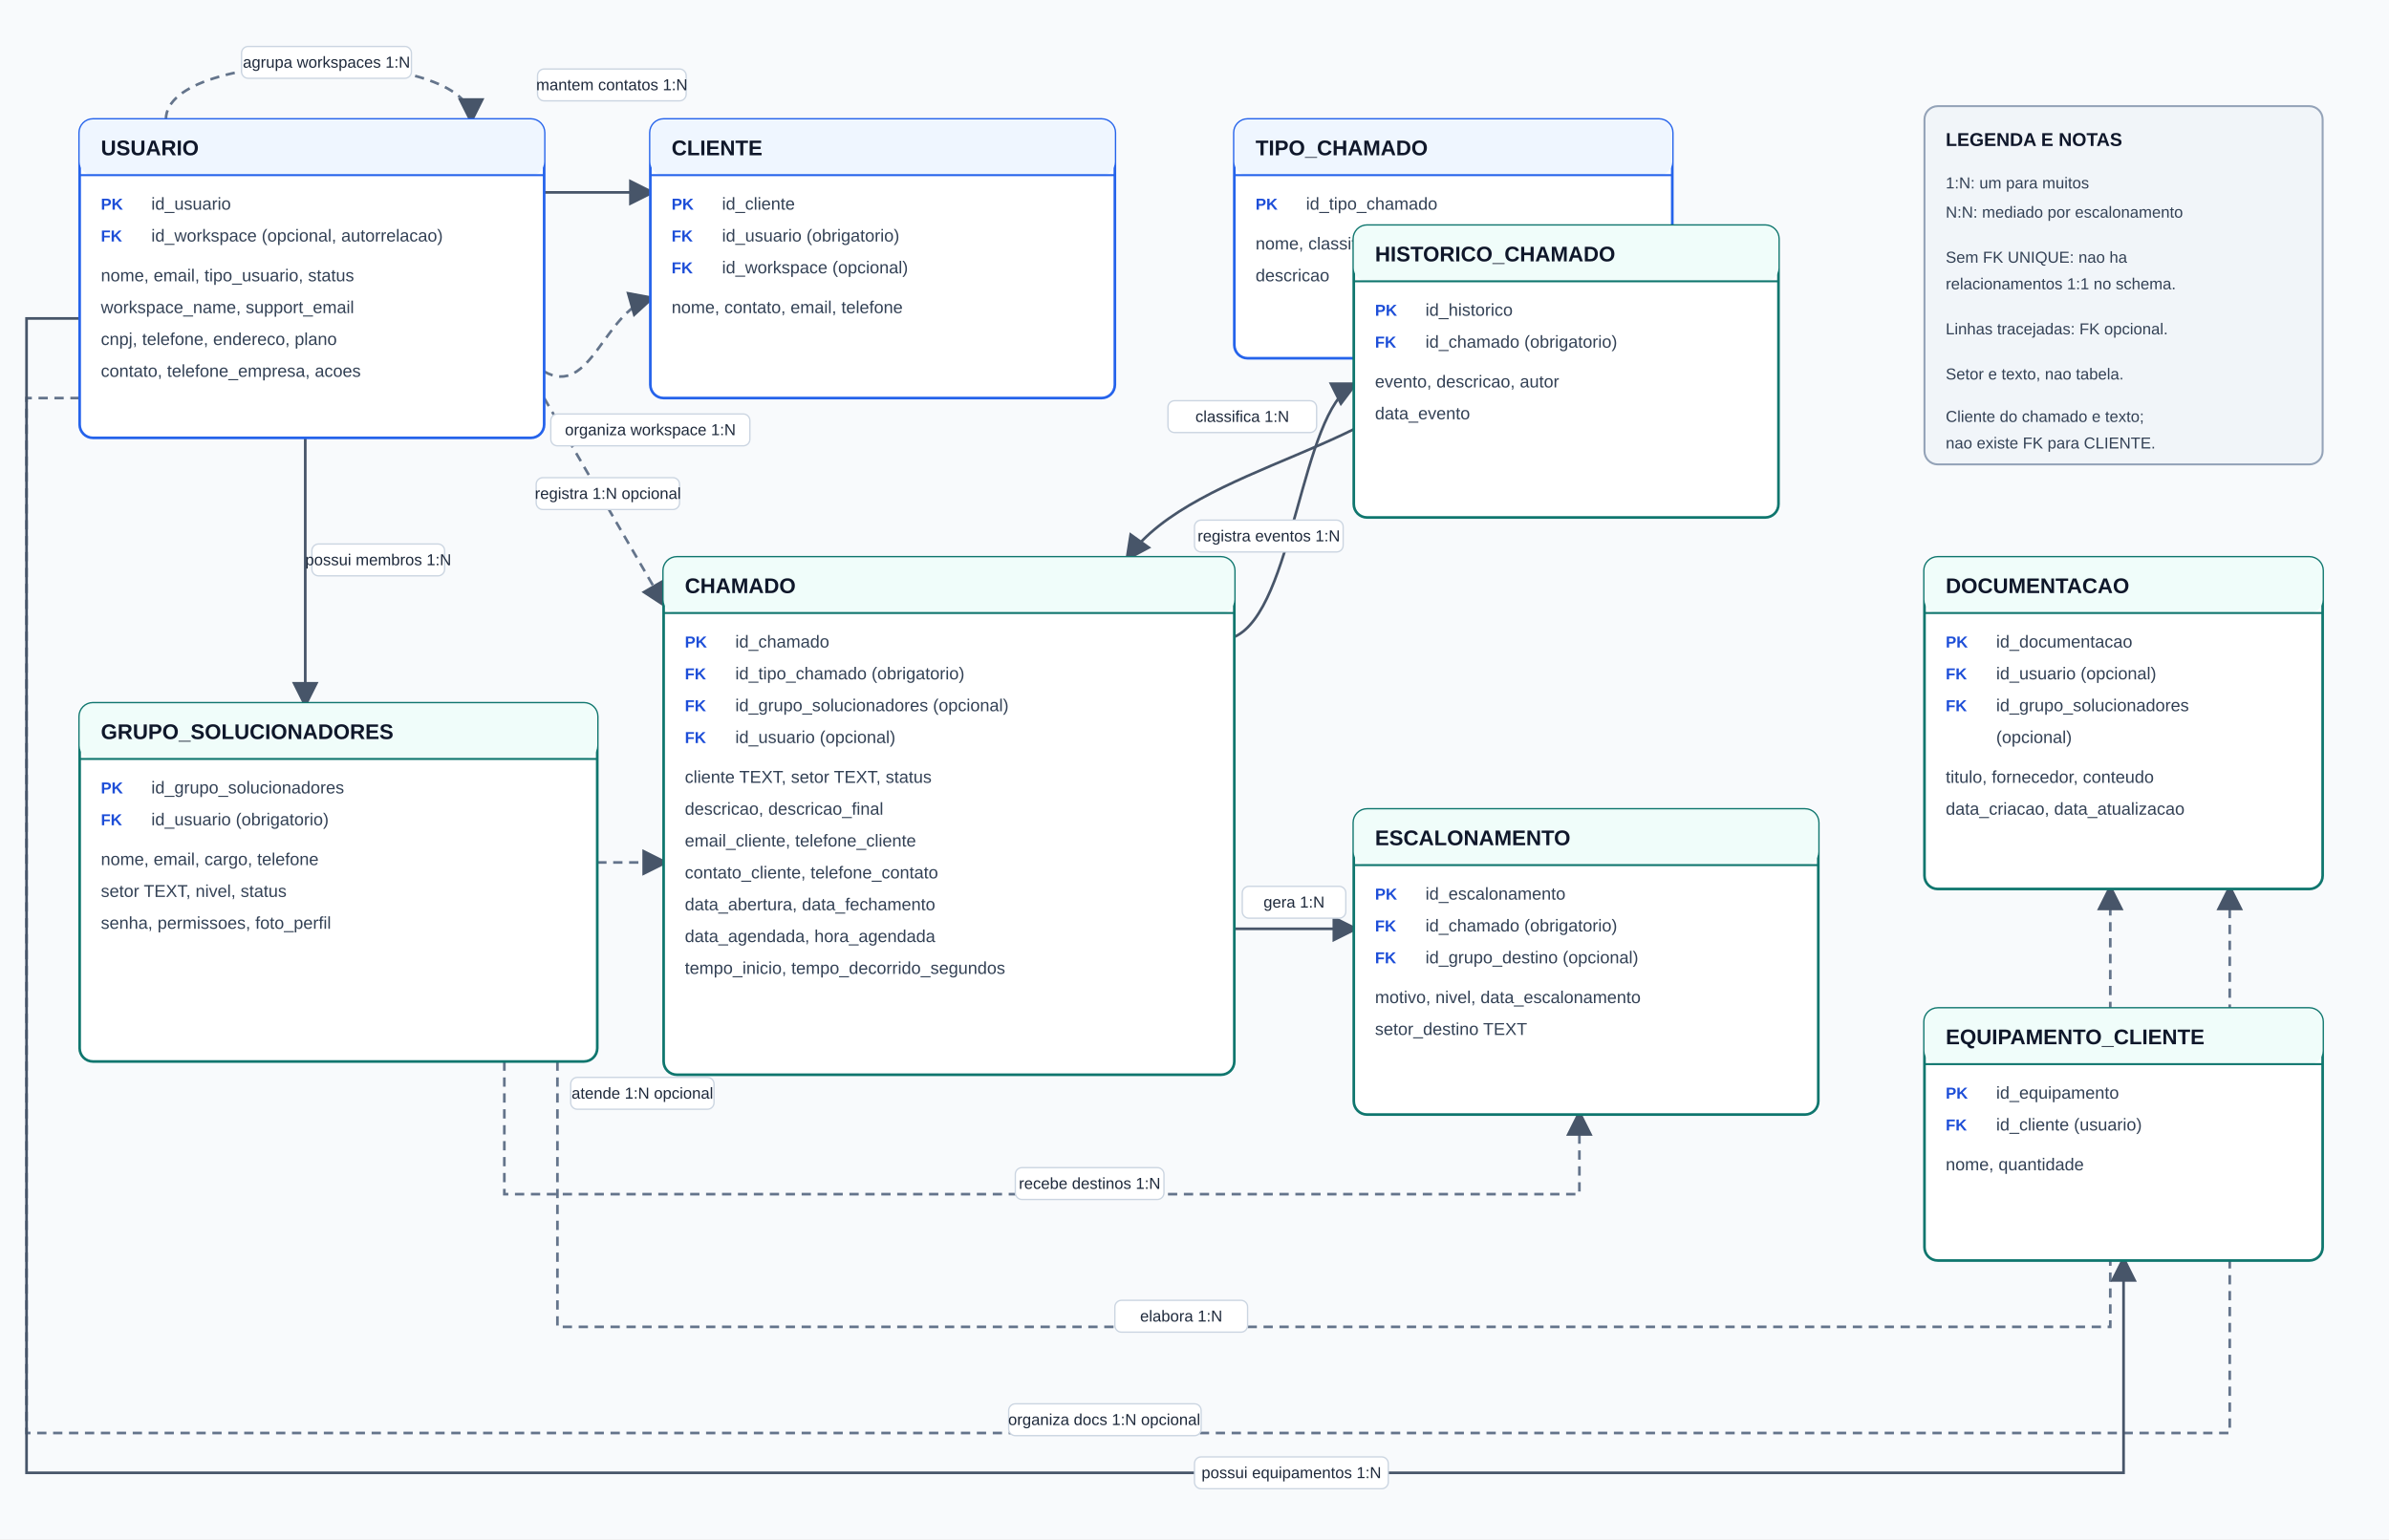
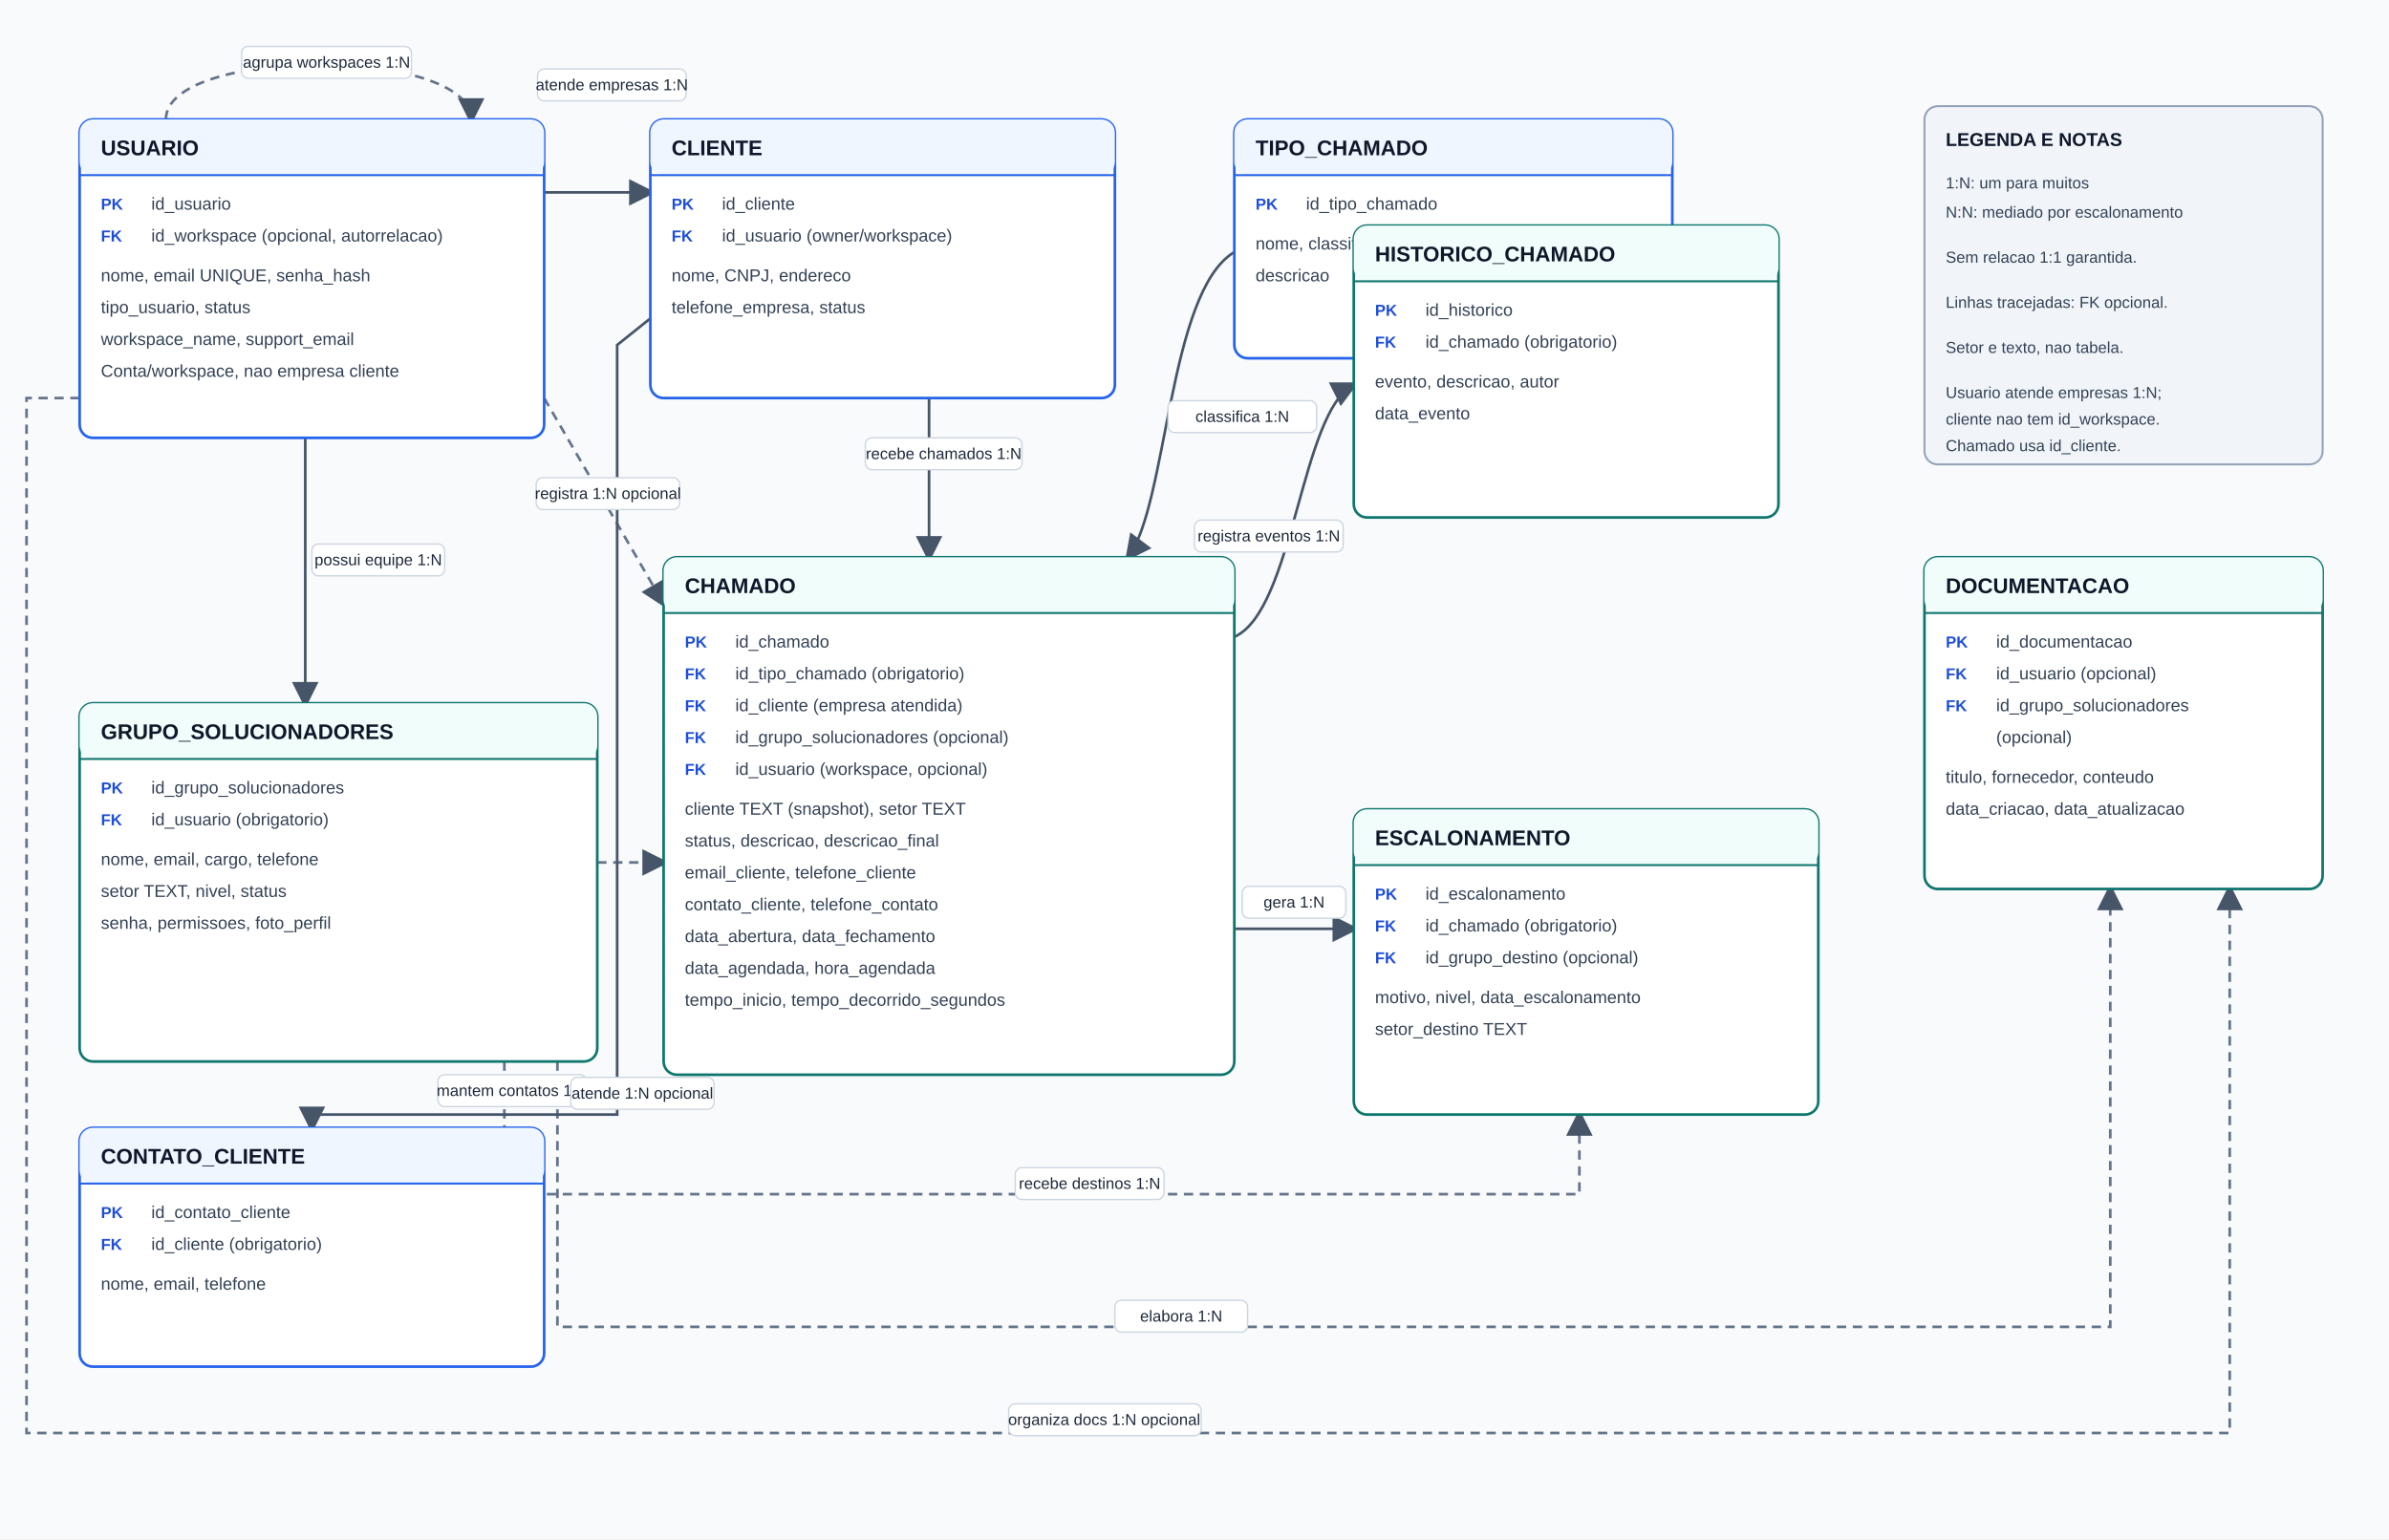
<svg xmlns="http://www.w3.org/2000/svg" width="1800" height="1160" viewBox="0 0 1800 1160" role="img" aria-labelledby="title description">
  <defs>
    <marker id="arrow" markerWidth="10" markerHeight="10" refX="8" refY="5" orient="auto" markerUnits="strokeWidth">
      <path d="M0,0 L10,5 L0,10 z" fill="#475569" />
    </marker>
    <style>
      .bg { fill: #f8fafc; }
      .entity { fill: #fff; stroke: #2563eb; stroke-width: 2; }
      .domain { stroke: #0f766e; }
      .header { fill: #eff6ff; }
      .domain-header { fill: #f0fdfa; }
      .title { fill: #0f172a; font: 700 16px Arial, sans-serif; }
      .field { fill: #334155; font: 13px Arial, sans-serif; }
      .key { fill: #1d4ed8; font: 700 12px Arial, sans-serif; }
      .edge { fill: none; stroke: #475569; stroke-width: 2; marker-end: url(#arrow); }
      .optional { stroke: #64748b; stroke-dasharray: 7 5; }
      .edge-label { fill: #fff; stroke: #cbd5e1; stroke-width: 1; }
      .edge-text { fill: #1e293b; font: 12px Arial, sans-serif; text-anchor: middle; }
      .note { fill: #f1f5f9; stroke: #94a3b8; stroke-width: 1.5; }
      .note-title { fill: #0f172a; font: 700 14px Arial, sans-serif; }
      .note-text { fill: #334155; font: 12px Arial, sans-serif; }
    </style>
  </defs>
  <rect class="bg" width="1800" height="1160" />
  <g aria-label="Relacionamentos">
    <path class="edge" d="M410 145 L490 145" />
-     <path class="edge optional" d="M410 280 C445 300 455 235 490 225" />
    <path class="edge optional" d="M125 90 C125 35 355 35 355 90" />
    <path class="edge" d="M230 330 L230 530" />
    <path class="edge optional" d="M410 300 L500 455" />
-     <path class="edge" d="M1080 270 C1060 335 900 350 850 420" />
+     <path class="edge" d="M700 300 L700 420" />
+     <path class="edge" d="M930 190 C880 220 880 380 850 420" />
    <path class="edge optional" d="M450 650 L500 650" />
    <path class="edge" d="M930 480 C975 460 980 310 1020 290" />
    <path class="edge" d="M930 700 L1020 700" />
    <path class="edge optional" d="M380 800 L380 900 L1190 900 L1190 840" />
    <path class="edge optional" d="M420 800 L420 1000 L1590 1000 L1590 670" />
    <path class="edge optional" d="M60 300 L20 300 L20 1080 L1680 1080 L1680 670" />
-     <path class="edge" d="M60 240 L20 240 L20 1110 L1600 1110 L1600 950" />
+     <path class="edge" d="M490 240 L465 260 L465 840 L235 840 L235 850" />
  </g>
  <g transform="translate(60 90)">
    <rect class="entity" width="350" height="240" rx="10" />
    <rect class="header" width="350" height="42" rx="10" />
    <path d="M0 42 H350" stroke="#2563eb" stroke-width="1.5" />
    <text class="title" x="16" y="27">USUARIO</text>
    <text class="key" x="16" y="68">PK</text>
    <text class="field" x="54" y="68">id_usuario</text>
    <text class="key" x="16" y="92">FK</text>
    <text class="field" x="54" y="92">id_workspace (opcional, autorrelacao)</text>
-     <text class="field" x="16" y="122">nome, email, tipo_usuario, status</text>
-     <text class="field" x="16" y="146">workspace_name, support_email</text>
-     <text class="field" x="16" y="170">cnpj, telefone, endereco, plano</text>
-     <text class="field" x="16" y="194">contato, telefone_empresa, acoes</text>
+     <text class="field" x="16" y="122">nome, email UNIQUE, senha_hash</text>
+     <text class="field" x="16" y="146">tipo_usuario, status</text>
+     <text class="field" x="16" y="170">workspace_name, support_email</text>
+     <text class="field" x="16" y="194">Conta/workspace, nao empresa cliente</text>
  </g>
  <g transform="translate(490 90)">
    <rect class="entity" width="350" height="210" rx="10" />
    <rect class="header" width="350" height="42" rx="10" />
    <path d="M0 42 H350" stroke="#2563eb" stroke-width="1.5" />
    <text class="title" x="16" y="27">CLIENTE</text>
    <text class="key" x="16" y="68">PK</text>
    <text class="field" x="54" y="68">id_cliente</text>
    <text class="key" x="16" y="92">FK</text>
-     <text class="field" x="54" y="92">id_usuario (obrigatorio)</text>
-     <text class="key" x="16" y="116">FK</text>
-     <text class="field" x="54" y="116">id_workspace (opcional)</text>
-     <text class="field" x="16" y="146">nome, contato, email, telefone</text>
+     <text class="field" x="54" y="92">id_usuario (owner/workspace)</text>
+     <text class="field" x="16" y="122">nome, CNPJ, endereco</text>
+     <text class="field" x="16" y="146">telefone_empresa, status</text>
+   </g>
+   <g transform="translate(60 850)">
+     <rect class="entity" width="350" height="180" rx="10" />
+     <rect class="header" width="350" height="42" rx="10" />
+     <path d="M0 42 H350" stroke="#2563eb" stroke-width="1.5" />
+     <text class="title" x="16" y="27">CONTATO_CLIENTE</text>
+     <text class="key" x="16" y="68">PK</text>
+     <text class="field" x="54" y="68">id_contato_cliente</text>
+     <text class="key" x="16" y="92">FK</text>
+     <text class="field" x="54" y="92">id_cliente (obrigatorio)</text>
+     <text class="field" x="16" y="122">nome, email, telefone</text>
  </g>
  <g transform="translate(930 90)">
    <rect class="entity" width="330" height="180" rx="10" />
    <rect class="header" width="330" height="42" rx="10" />
    <path d="M0 42 H330" stroke="#2563eb" stroke-width="1.5" />
    <text class="title" x="16" y="27">TIPO_CHAMADO</text>
    <text class="key" x="16" y="68">PK</text>
    <text class="field" x="54" y="68">id_tipo_chamado</text>
    <text class="field" x="16" y="98">nome, classificacao</text>
    <text class="field" x="16" y="122">descricao</text>
  </g>
  <g transform="translate(60 530)">
    <rect class="entity domain" width="390" height="270" rx="10" />
    <rect class="domain-header" width="390" height="42" rx="10" />
    <path d="M0 42 H390" stroke="#0f766e" stroke-width="1.5" />
    <text class="title" x="16" y="27">GRUPO_SOLUCIONADORES</text>
    <text class="key" x="16" y="68">PK</text>
    <text class="field" x="54" y="68">id_grupo_solucionadores</text>
    <text class="key" x="16" y="92">FK</text>
    <text class="field" x="54" y="92">id_usuario (obrigatorio)</text>
    <text class="field" x="16" y="122">nome, email, cargo, telefone</text>
    <text class="field" x="16" y="146">setor TEXT, nivel, status</text>
    <text class="field" x="16" y="170">senha, permissoes, foto_perfil</text>
  </g>
  <g transform="translate(500 420)">
    <rect class="entity domain" width="430" height="390" rx="10" />
    <rect class="domain-header" width="430" height="42" rx="10" />
    <path d="M0 42 H430" stroke="#0f766e" stroke-width="1.5" />
    <text class="title" x="16" y="27">CHAMADO</text>
    <text class="key" x="16" y="68">PK</text>
    <text class="field" x="54" y="68">id_chamado</text>
    <text class="key" x="16" y="92">FK</text>
    <text class="field" x="54" y="92">id_tipo_chamado (obrigatorio)</text>
    <text class="key" x="16" y="116">FK</text>
-     <text class="field" x="54" y="116">id_grupo_solucionadores (opcional)</text>
+     <text class="field" x="54" y="116">id_cliente (empresa atendida)</text>
    <text class="key" x="16" y="140">FK</text>
-     <text class="field" x="54" y="140">id_usuario (opcional)</text>
-     <text class="field" x="16" y="170">cliente TEXT, setor TEXT, status</text>
-     <text class="field" x="16" y="194">descricao, descricao_final</text>
-     <text class="field" x="16" y="218">email_cliente, telefone_cliente</text>
-     <text class="field" x="16" y="242">contato_cliente, telefone_contato</text>
-     <text class="field" x="16" y="266">data_abertura, data_fechamento</text>
-     <text class="field" x="16" y="290">data_agendada, hora_agendada</text>
-     <text class="field" x="16" y="314">tempo_inicio, tempo_decorrido_segundos</text>
+     <text class="field" x="54" y="140">id_grupo_solucionadores (opcional)</text>
+     <text class="key" x="16" y="164">FK</text>
+     <text class="field" x="54" y="164">id_usuario (workspace, opcional)</text>
+     <text class="field" x="16" y="194">cliente TEXT (snapshot), setor TEXT</text>
+     <text class="field" x="16" y="218">status, descricao, descricao_final</text>
+     <text class="field" x="16" y="242">email_cliente, telefone_cliente</text>
+     <text class="field" x="16" y="266">contato_cliente, telefone_contato</text>
+     <text class="field" x="16" y="290">data_abertura, data_fechamento</text>
+     <text class="field" x="16" y="314">data_agendada, hora_agendada</text>
+     <text class="field" x="16" y="338">tempo_inicio, tempo_decorrido_segundos</text>
  </g>
  <g transform="translate(1020 170)">
    <rect class="entity domain" width="320" height="220" rx="10" />
    <rect class="domain-header" width="320" height="42" rx="10" />
    <path d="M0 42 H320" stroke="#0f766e" stroke-width="1.5" />
    <text class="title" x="16" y="27">HISTORICO_CHAMADO</text>
    <text class="key" x="16" y="68">PK</text>
    <text class="field" x="54" y="68">id_historico</text>
    <text class="key" x="16" y="92">FK</text>
    <text class="field" x="54" y="92">id_chamado (obrigatorio)</text>
    <text class="field" x="16" y="122">evento, descricao, autor</text>
    <text class="field" x="16" y="146">data_evento</text>
  </g>
  <g transform="translate(1020 610)">
    <rect class="entity domain" width="350" height="230" rx="10" />
    <rect class="domain-header" width="350" height="42" rx="10" />
    <path d="M0 42 H350" stroke="#0f766e" stroke-width="1.5" />
    <text class="title" x="16" y="27">ESCALONAMENTO</text>
    <text class="key" x="16" y="68">PK</text>
    <text class="field" x="54" y="68">id_escalonamento</text>
    <text class="key" x="16" y="92">FK</text>
    <text class="field" x="54" y="92">id_chamado (obrigatorio)</text>
    <text class="key" x="16" y="116">FK</text>
    <text class="field" x="54" y="116">id_grupo_destino (opcional)</text>
    <text class="field" x="16" y="146">motivo, nivel, data_escalonamento</text>
    <text class="field" x="16" y="170">setor_destino TEXT</text>
  </g>
  <g transform="translate(1450 420)">
    <rect class="entity domain" width="300" height="250" rx="10" />
    <rect class="domain-header" width="300" height="42" rx="10" />
    <path d="M0 42 H300" stroke="#0f766e" stroke-width="1.5" />
    <text class="title" x="16" y="27">DOCUMENTACAO</text>
    <text class="key" x="16" y="68">PK</text>
    <text class="field" x="54" y="68">id_documentacao</text>
    <text class="key" x="16" y="92">FK</text>
    <text class="field" x="54" y="92">id_usuario (opcional)</text>
    <text class="key" x="16" y="116">FK</text>
    <text class="field" x="54" y="116">id_grupo_solucionadores</text>
    <text class="field" x="54" y="140">(opcional)</text>
    <text class="field" x="16" y="170">titulo, fornecedor, conteudo</text>
    <text class="field" x="16" y="194">data_criacao, data_atualizacao</text>
  </g>
-   <g transform="translate(1450 760)">
-     <rect class="entity domain" width="300" height="190" rx="10" />
-     <rect class="domain-header" width="300" height="42" rx="10" />
-     <path d="M0 42 H300" stroke="#0f766e" stroke-width="1.5" />
-     <text class="title" x="16" y="27">EQUIPAMENTO_CLIENTE</text>
-     <text class="key" x="16" y="68">PK</text>
-     <text class="field" x="54" y="68">id_equipamento</text>
-     <text class="key" x="16" y="92">FK</text>
-     <text class="field" x="54" y="92">id_cliente (usuario)</text>
-     <text class="field" x="16" y="122">nome, quantidade</text>
-   </g>
  <g transform="translate(1450 80)">
    <rect class="note" width="300" height="270" rx="10" />
    <text class="note-title" x="16" y="30">LEGENDA E NOTAS</text>
    <text class="note-text" x="16" y="62">1:N: um para muitos</text>
    <text class="note-text" x="16" y="84">N:N: mediado por escalonamento</text>
-     <text class="note-text" x="16" y="118">Sem FK UNIQUE: nao ha</text>
-     <text class="note-text" x="16" y="138">relacionamentos 1:1 no schema.</text>
-     <text class="note-text" x="16" y="172">Linhas tracejadas: FK opcional.</text>
-     <text class="note-text" x="16" y="206">Setor e texto, nao tabela.</text>
-     <text class="note-text" x="16" y="238">Cliente do chamado e texto;</text>
-     <text class="note-text" x="16" y="258">nao existe FK para CLIENTE.</text>
+     <text class="note-text" x="16" y="118">Sem relacao 1:1 garantida.</text>
+     <text class="note-text" x="16" y="152">Linhas tracejadas: FK opcional.</text>
+     <text class="note-text" x="16" y="186">Setor e texto, nao tabela.</text>
+     <text class="note-text" x="16" y="220">Usuario atende empresas 1:N;</text>
+     <text class="note-text" x="16" y="240">cliente nao tem id_workspace.</text>
+     <text class="note-text" x="16" y="260">Chamado usa id_cliente.</text>
  </g>
  <g>
    <rect class="edge-label" x="405" y="52" width="112" height="24" rx="5" />
-     <text class="edge-text" x="461" y="68">mantem contatos 1:N</text>
-     <rect class="edge-label" x="415" y="312" width="150" height="24" rx="5" />
-     <text class="edge-text" x="490" y="328">organiza workspace 1:N</text>
+     <text class="edge-text" x="461" y="68">atende empresas 1:N</text>
+     <rect class="edge-label" x="330" y="810" width="112" height="24" rx="5" />
+     <text class="edge-text" x="386" y="826">mantem contatos 1:N</text>
    <rect class="edge-label" x="182" y="35" width="128" height="24" rx="5" />
    <text class="edge-text" x="246" y="51">agrupa workspaces 1:N</text>
    <rect class="edge-label" x="235" y="410" width="100" height="24" rx="5" />
-     <text class="edge-text" x="285" y="426">possui membros 1:N</text>
+     <text class="edge-text" x="285" y="426">possui equipe 1:N</text>
+     <rect class="edge-label" x="652" y="330" width="118" height="24" rx="5" />
+     <text class="edge-text" x="711" y="346">recebe chamados 1:N</text>
    <rect class="edge-label" x="404" y="360" width="108" height="24" rx="5" />
    <text class="edge-text" x="458" y="376">registra 1:N opcional</text>
    <rect class="edge-label" x="880" y="302" width="112" height="24" rx="5" />
    <text class="edge-text" x="936" y="318">classifica 1:N</text>
    <rect class="edge-label" x="430" y="812" width="108" height="24" rx="5" />
    <text class="edge-text" x="484" y="828">atende 1:N opcional</text>
    <rect class="edge-label" x="900" y="392" width="112" height="24" rx="5" />
    <text class="edge-text" x="956" y="408">registra eventos 1:N</text>
    <rect class="edge-label" x="936" y="668" width="78" height="24" rx="5" />
    <text class="edge-text" x="975" y="684">gera 1:N</text>
    <rect class="edge-label" x="765" y="880" width="112" height="24" rx="5" />
    <text class="edge-text" x="821" y="896">recebe destinos 1:N</text>
    <rect class="edge-label" x="840" y="980" width="100" height="24" rx="5" />
    <text class="edge-text" x="890" y="996">elabora 1:N</text>
    <rect class="edge-label" x="760" y="1058" width="145" height="24" rx="5" />
    <text class="edge-text" x="832" y="1074">organiza docs 1:N opcional</text>
-     <rect class="edge-label" x="900" y="1098" width="146" height="24" rx="5" />
-     <text class="edge-text" x="973" y="1114">possui equipamentos 1:N</text>
  </g>
</svg>
